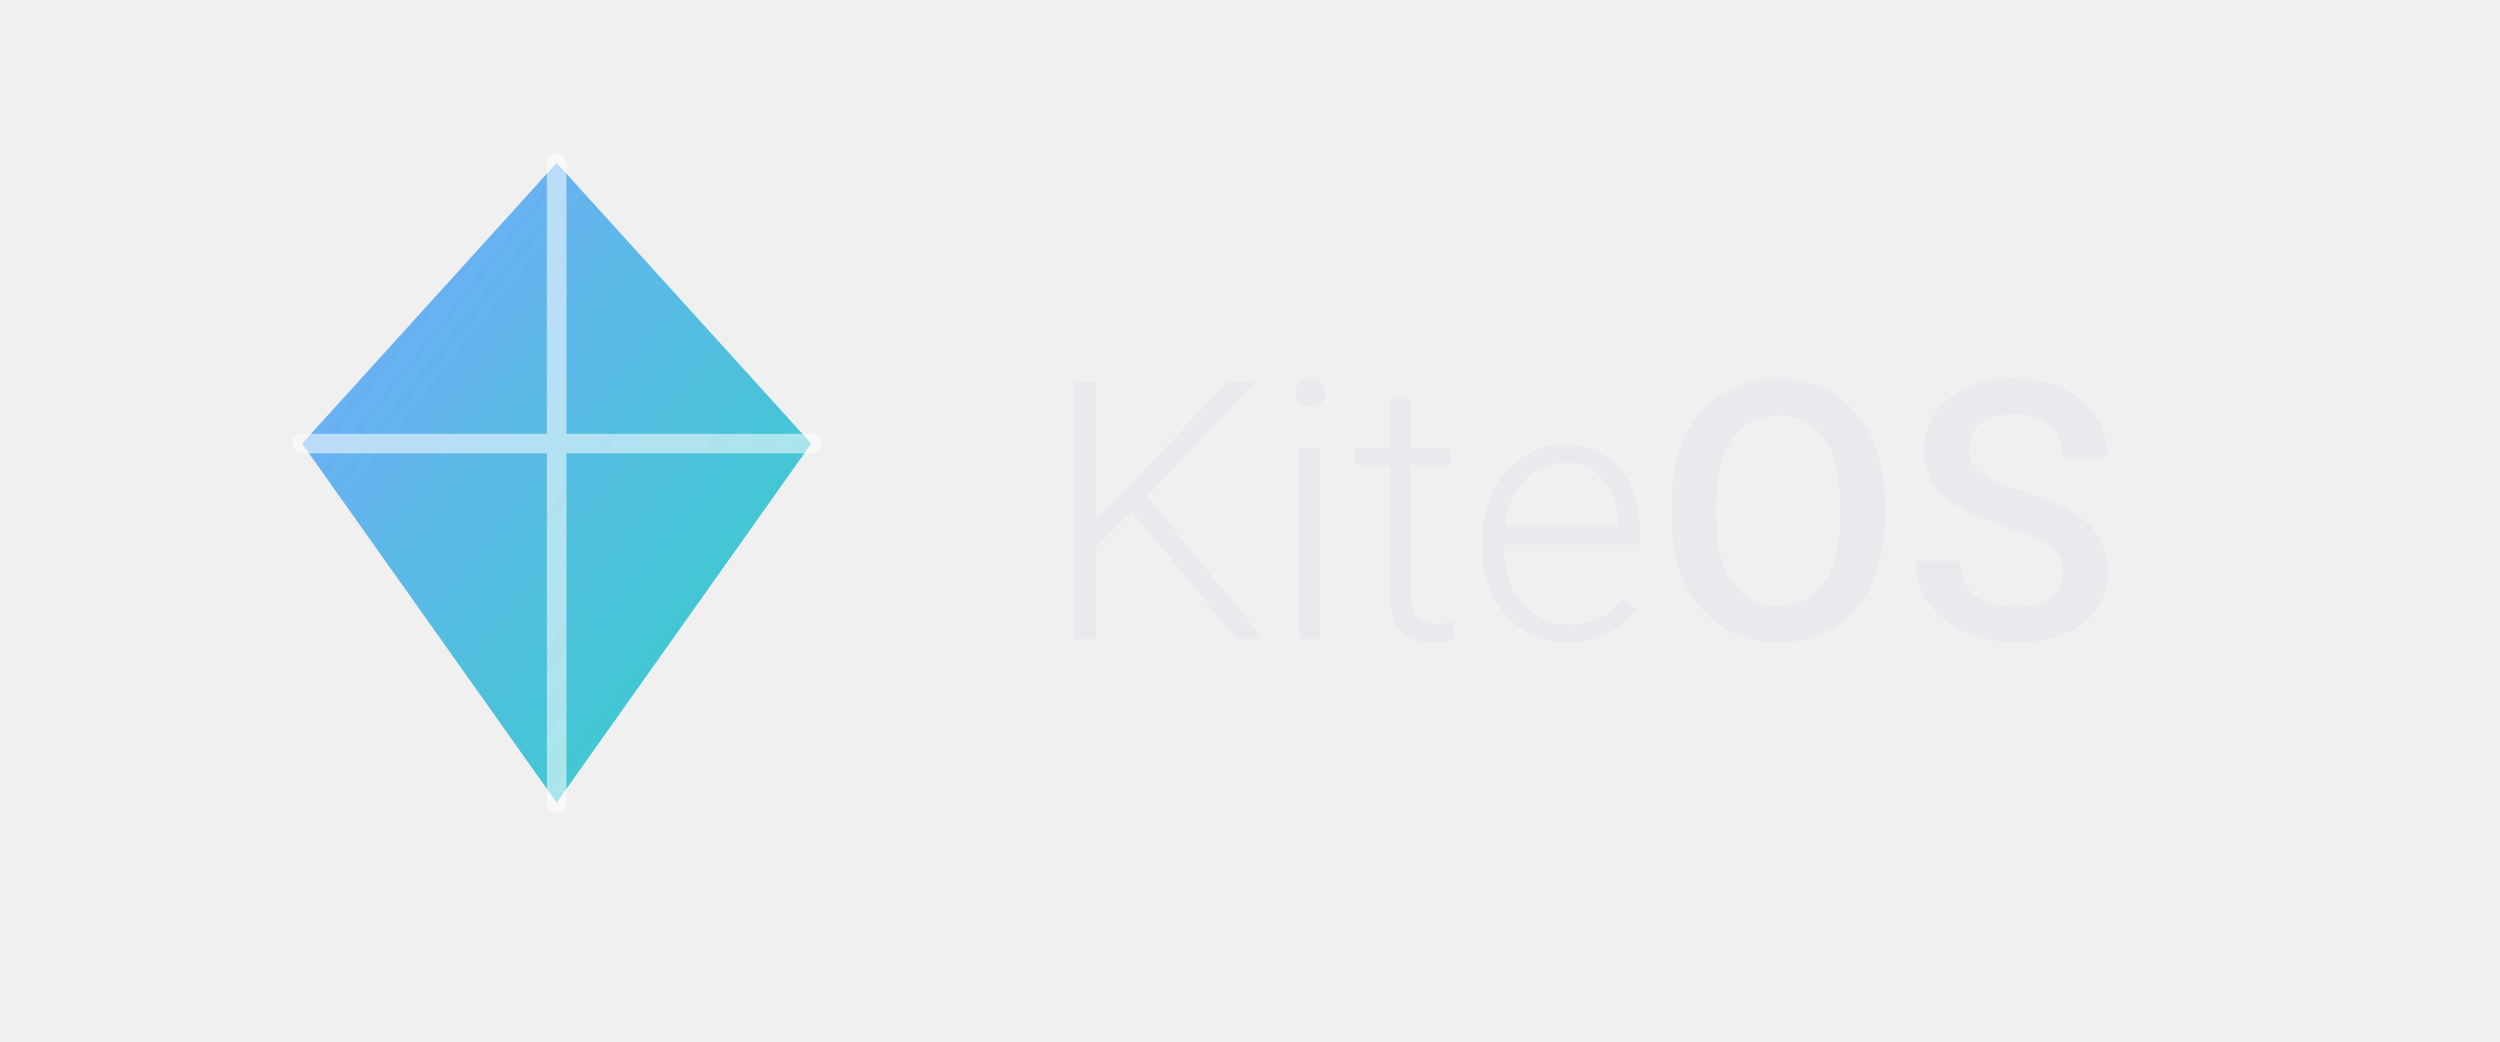
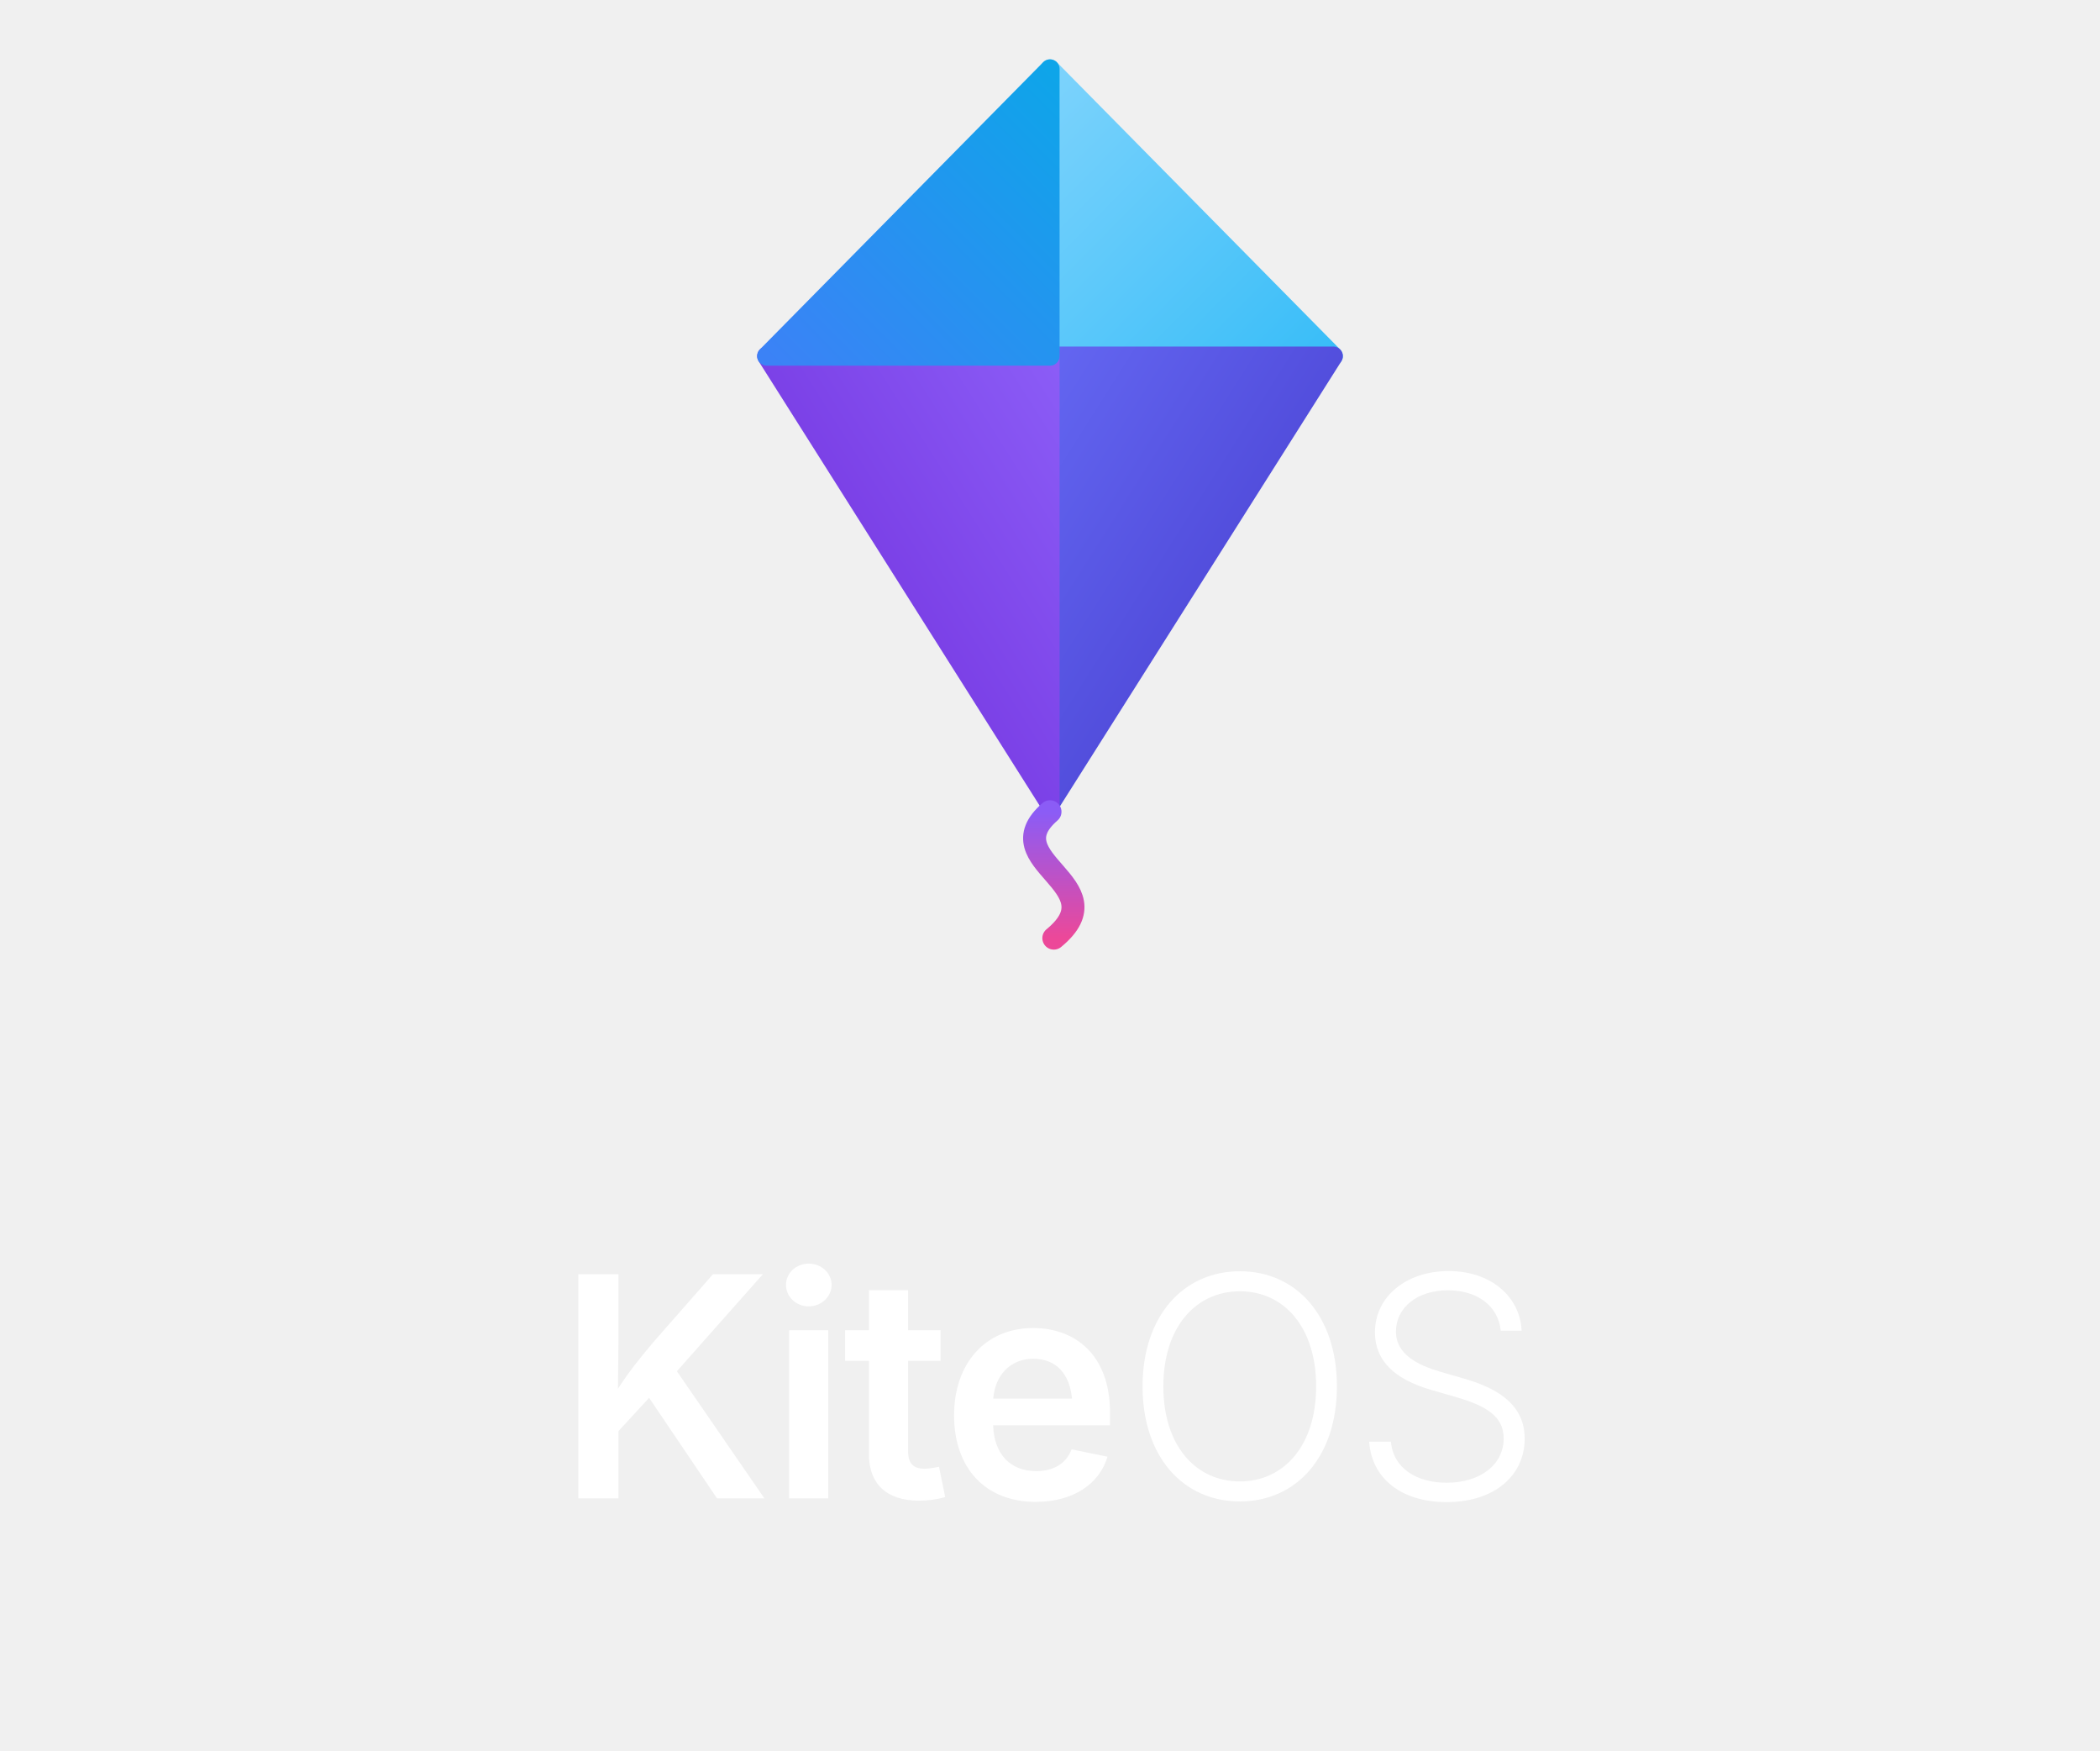
- <svg xmlns="http://www.w3.org/2000/svg" width="360" height="150" viewBox="0 0 360 150">
-   <defs>
-     <linearGradient id="k" x1="0" y1="0" x2="1" y2="1">
-       <stop offset="0" stop-color="#7aa7ff" />
-       <stop offset="1" stop-color="#2fd2c4" />
-     </linearGradient>
-   </defs>
-   <g transform="translate(20,15) scale(0.47)">
-     <path d="M128 18 L206 104 L128 214 L50 104 Z" fill="url(#k)" />
-     <path d="M128 18 L128 214 M50 104 L206 104" stroke="#fff" stroke-opacity=".55" stroke-width="6" stroke-linecap="round" />
+ <svg xmlns="http://www.w3.org/2000/svg" width="300" height="250" viewBox="0 0 300 250">
+   <g transform="translate(80,0) scale(0.2734375)">
+     <defs>
+       <linearGradient id="t" x1="0" y1="0" x2="1" y2="1">
+         <stop offset="0" stop-color="#7DD3FC" />
+         <stop offset="1" stop-color="#38BDF8" />
+       </linearGradient>
+       <linearGradient id="r" x1="0" y1="0" x2="1" y2="1">
+         <stop offset="0" stop-color="#6366F1" />
+         <stop offset="1" stop-color="#4338CA" />
+       </linearGradient>
+       <linearGradient id="b" x1="1" y1="0" x2="0" y2="1">
+         <stop offset="0" stop-color="#8B5CF6" />
+         <stop offset="1" stop-color="#6D28D9" />
+       </linearGradient>
+       <linearGradient id="l" x1="1" y1="0" x2="0" y2="1">
+         <stop offset="0" stop-color="#0EA5E9" />
+         <stop offset="1" stop-color="#3B82F6" />
+       </linearGradient>
+       <linearGradient id="tail" x1="0" y1="0" x2="0" y2="1">
+         <stop offset="0" stop-color="#8B5CF6" />
+         <stop offset="1" stop-color="#EC4899" />
+       </linearGradient>
+     </defs>
+     <g stroke-linejoin="round" stroke-width="10">
+       <path d="M256 36 L404 186 L256 186 Z" fill="url(#t)" stroke="url(#t)" />
+       <path d="M404 186 L256 420 L256 186 Z" fill="url(#r)" stroke="url(#r)" />
+       <path d="M256 420 L108 186 L256 186 Z" fill="url(#b)" stroke="url(#b)" />
+       <path d="M108 186 L256 36 L256 186 Z" fill="url(#l)" stroke="url(#l)" />
+     </g>
+     <path d="M256 424 C 226 450, 292 462, 258 490" fill="none" stroke="url(#tail)" stroke-width="12" stroke-linecap="round" />
  </g>
-   <text x="150" y="92" font-family="Roboto, DejaVu Sans, sans-serif" font-size="52" font-weight="300" fill="#e8eaed">Kite<tspan font-weight="500">OS</tspan>
+   <text x="150" y="214" text-anchor="middle" font-family="Inter, Roboto, Helvetica, DejaVu Sans, sans-serif" font-size="44" font-weight="600" letter-spacing="-1" fill="#FFFFFF">Kite<tspan font-weight="300">OS</tspan>
  </text>
</svg>
